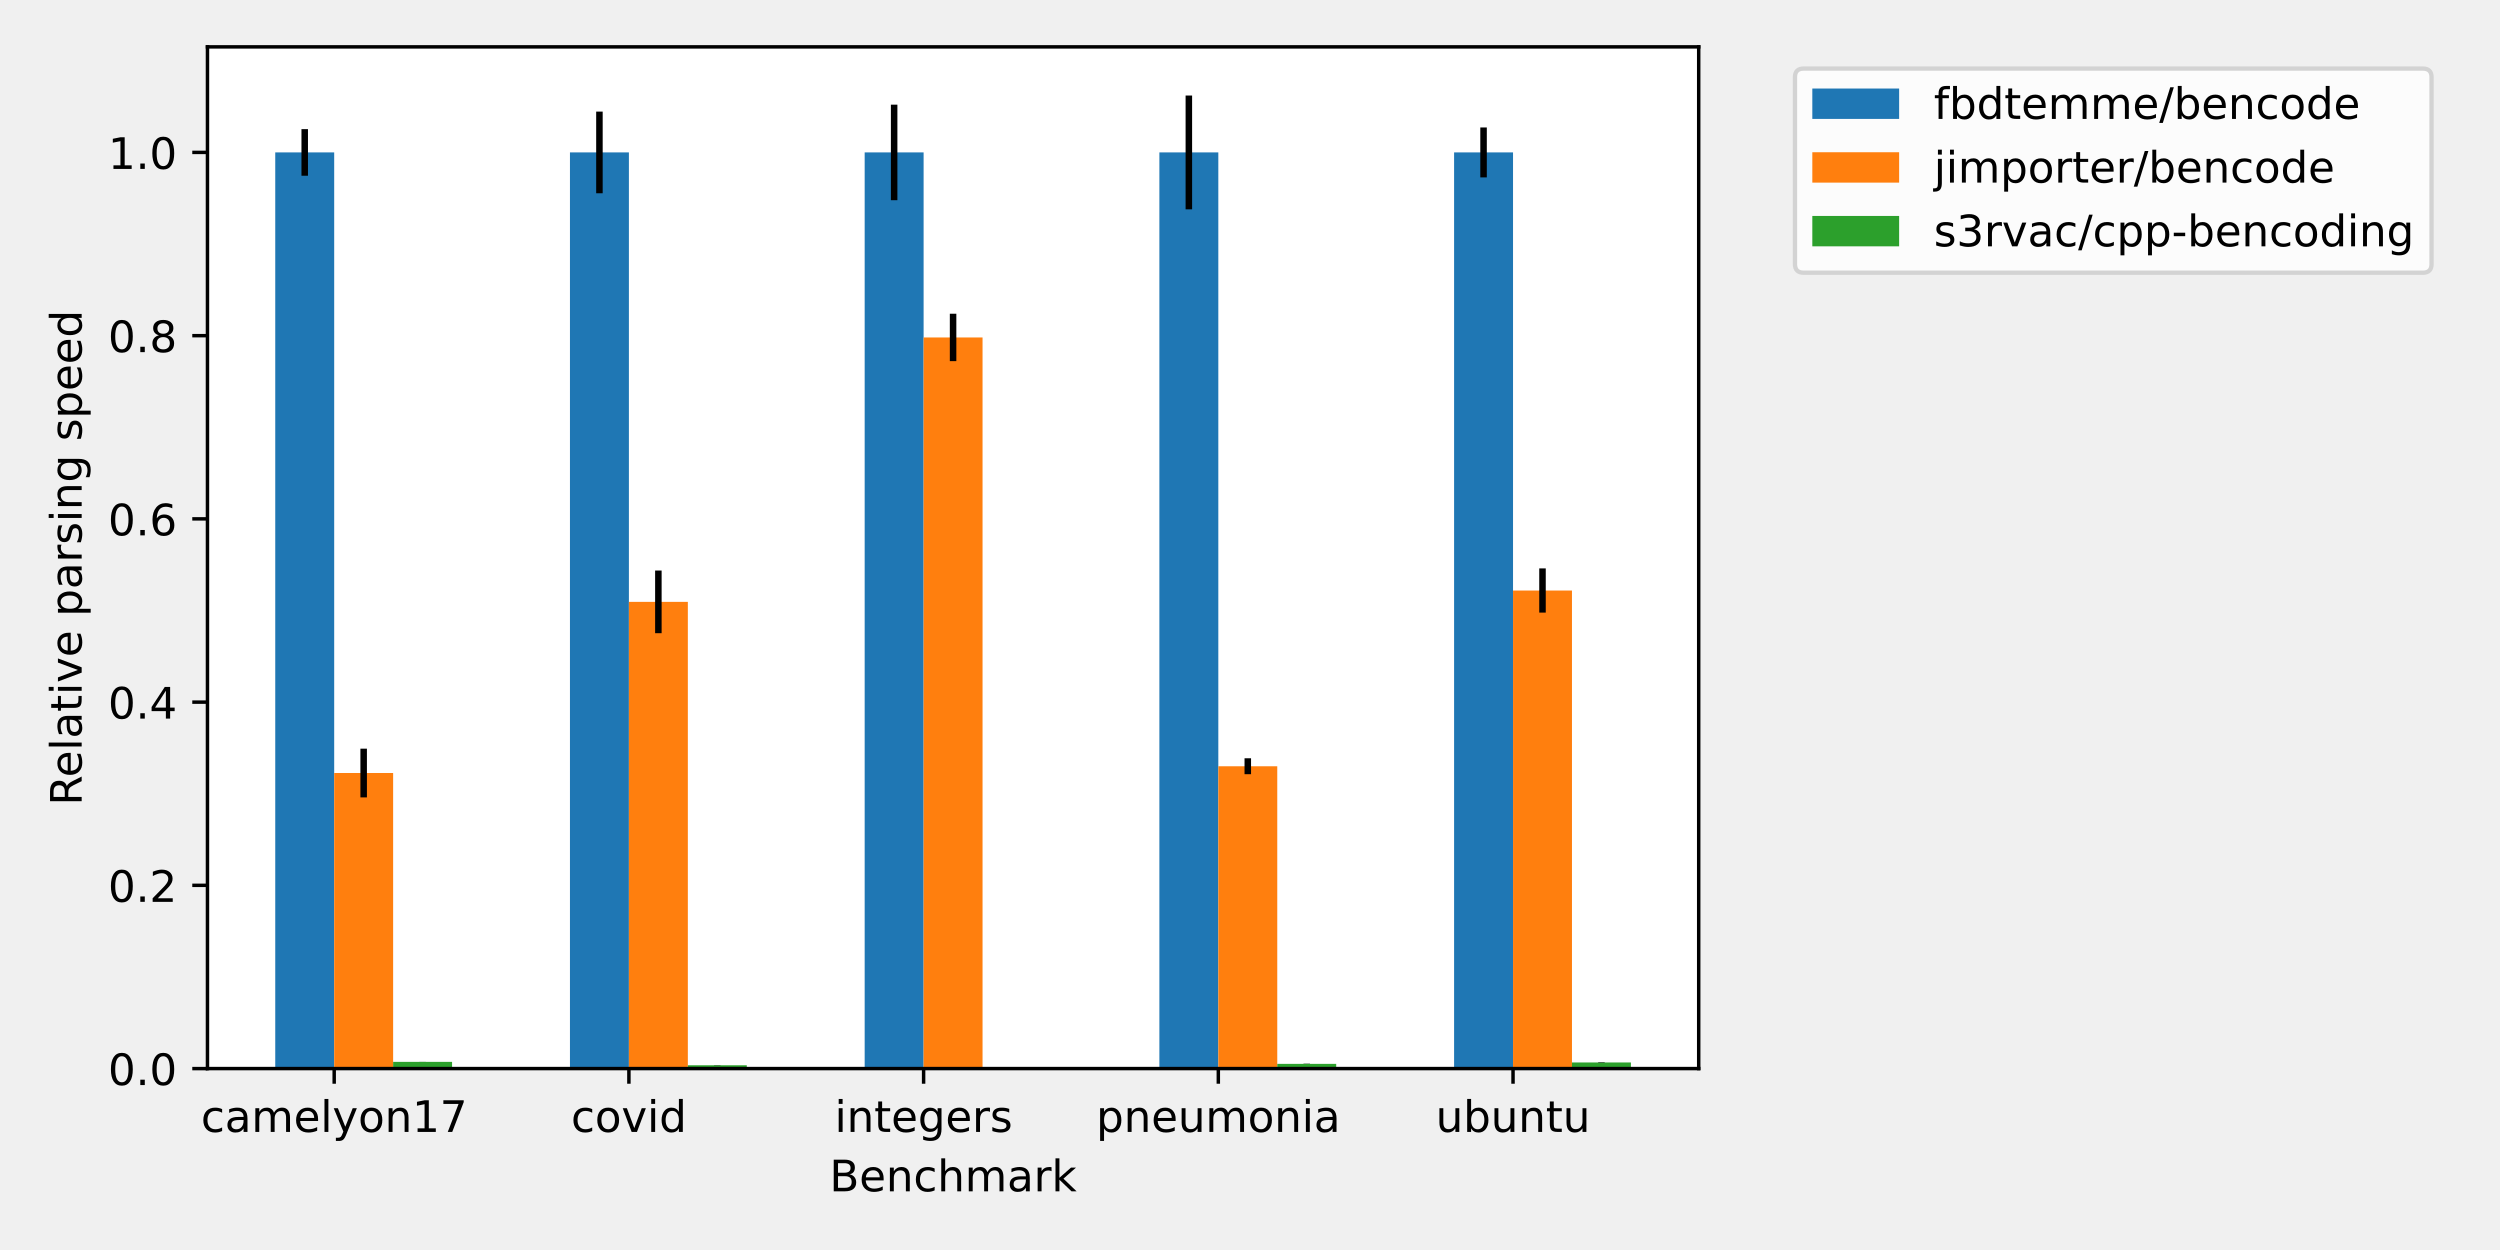
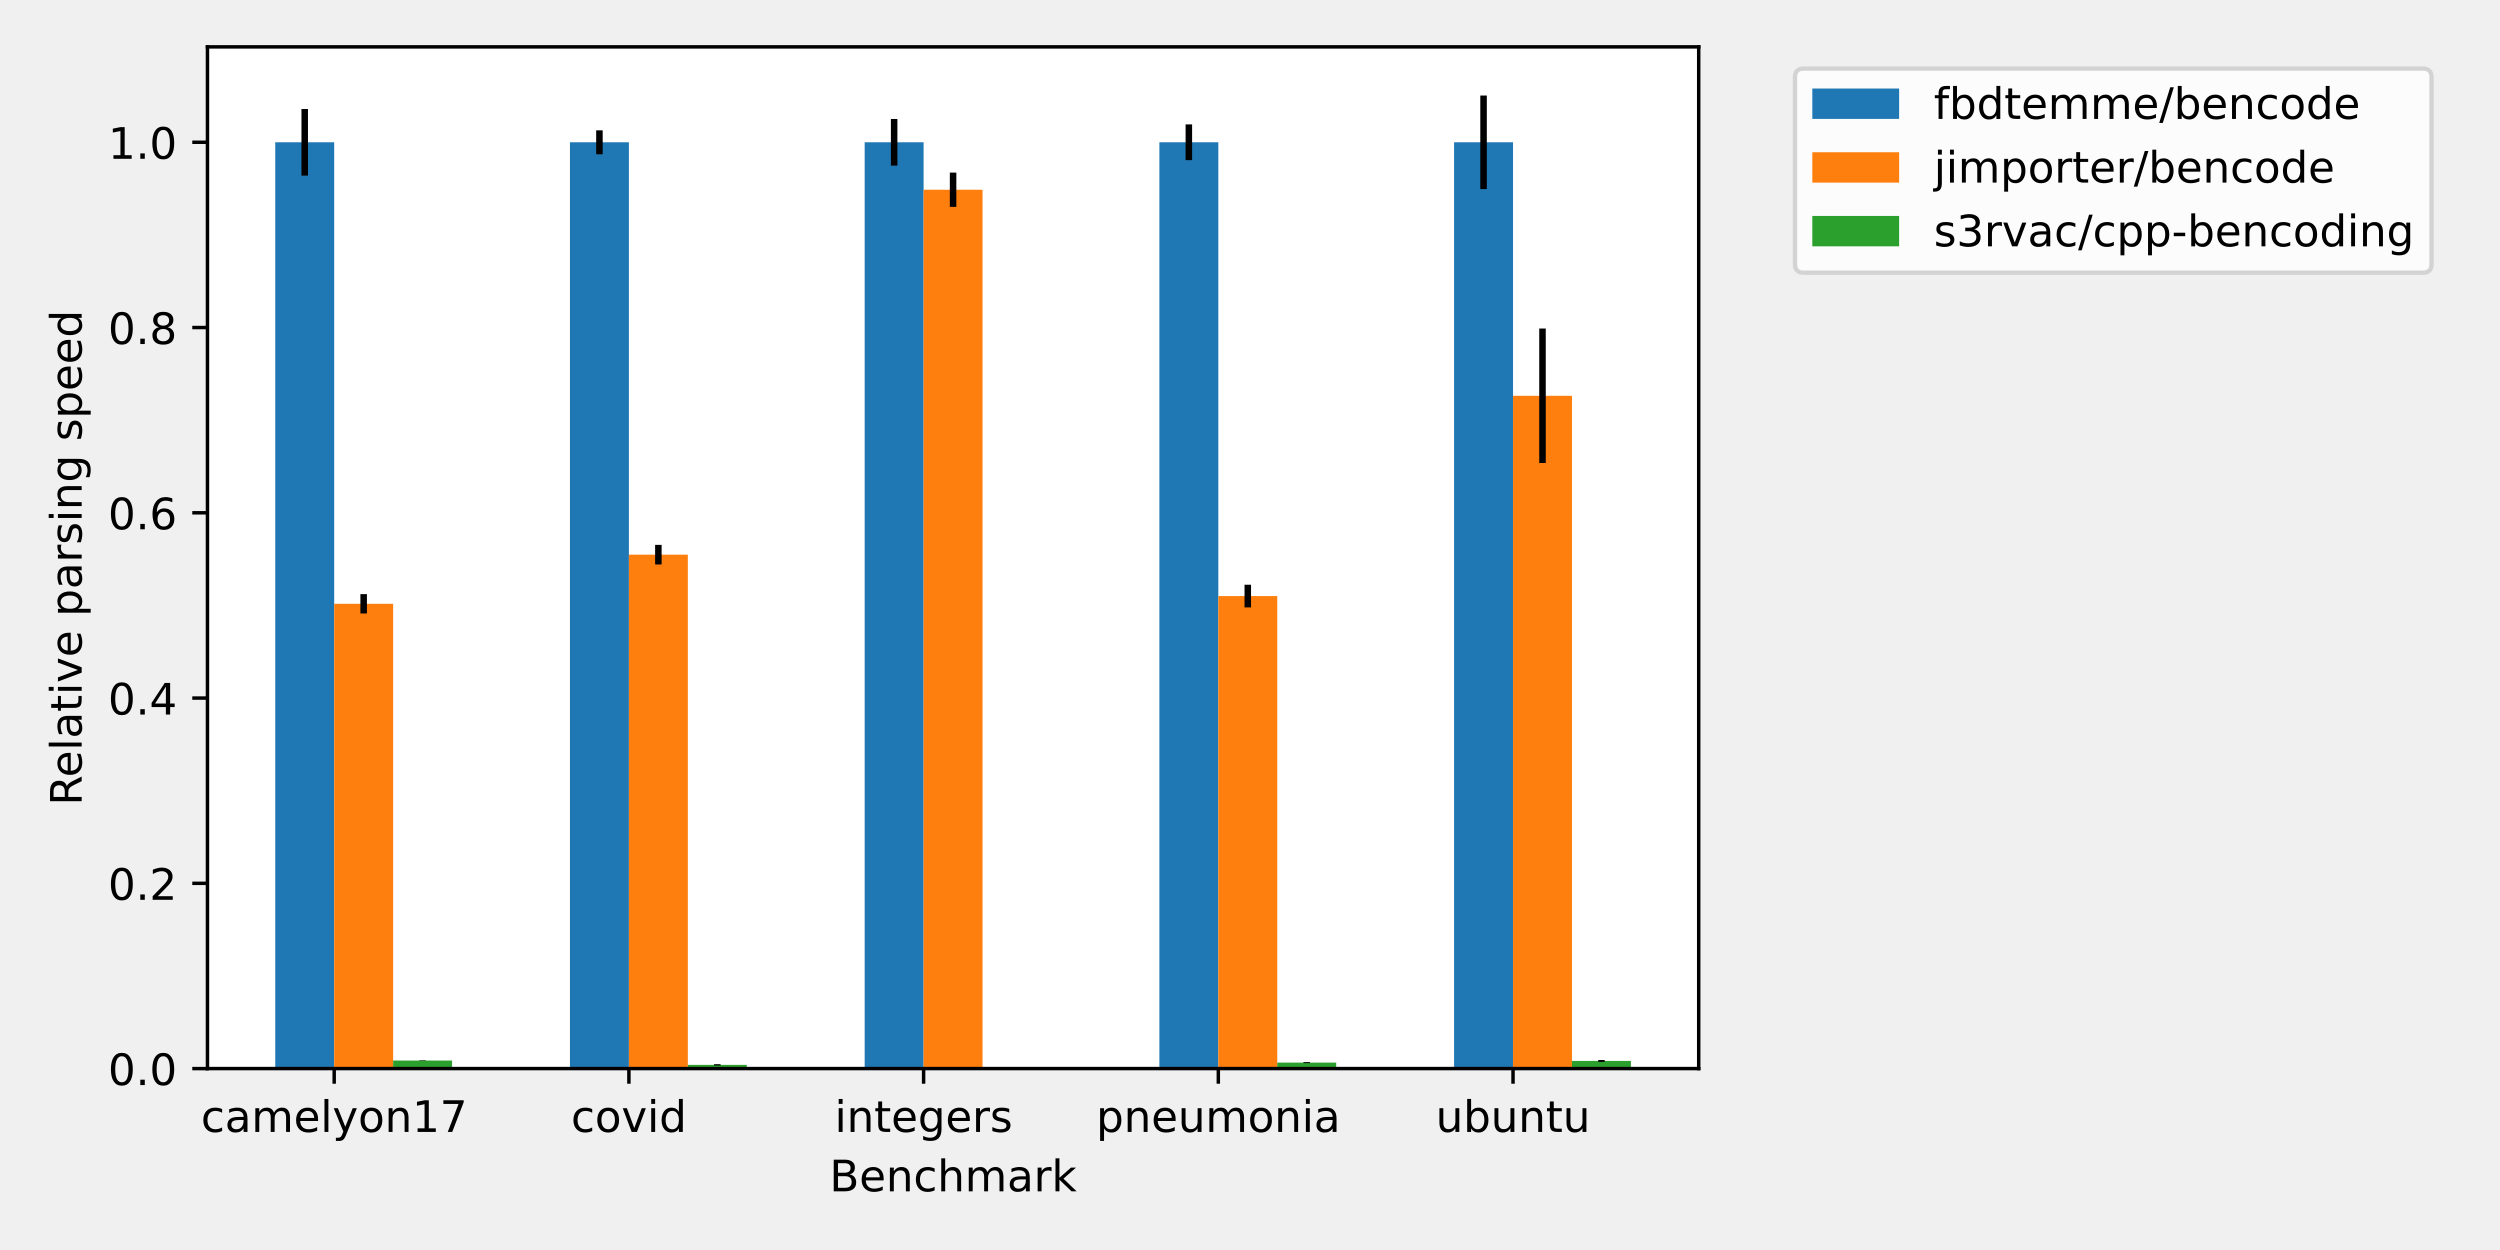
<svg xmlns="http://www.w3.org/2000/svg" xmlns:xlink="http://www.w3.org/1999/xlink" height="288pt" version="1.1" viewBox="0 0 576 288" width="576pt">
  <defs>
    <style type="text/css">*{stroke-linecap:butt;stroke-linejoin:round;}</style>
  </defs>
  <g id="figure_1">
    <g id="patch_1">
      <path d="M 0 288  L 576 288  L 576 0  L 0 0  z " style="fill:none;" />
    </g>
    <g id="axes_1">
      <g id="patch_2">
        <path d="M 47.8 246.2  L 391.38 246.2  L 391.38 10.8  L 47.8 10.8  z " style="fill:#ffffff;" />
      </g>
      <g id="patch_3">
-         <path clip-path="url(#p74c4c28bf7)" d="M 63.417 246.2  L 76.998 246.2  L 76.998 35.117  L 63.417 35.117  z " style="fill:#1f77b4;" />
+         <path clip-path="url(#p5ca8c4227e)" d="M 63.417 246.2  L 76.998 246.2  L 76.998 32.785  L 63.417 32.785  z " style="fill:#1f77b4;" />
      </g>
      <g id="patch_4">
-         <path clip-path="url(#p74c4c28bf7)" d="M 131.318 246.2  L 144.899 246.2  L 144.899 35.117  L 131.318 35.117  z " style="fill:#1f77b4;" />
+         <path clip-path="url(#p5ca8c4227e)" d="M 131.318 246.2  L 144.899 246.2  L 144.899 32.785  L 131.318 32.785  z " style="fill:#1f77b4;" />
      </g>
      <g id="patch_5">
-         <path clip-path="url(#p74c4c28bf7)" d="M 199.22 246.2  L 212.8 246.2  L 212.8 35.117  L 199.22 35.117  z " style="fill:#1f77b4;" />
+         <path clip-path="url(#p5ca8c4227e)" d="M 199.22 246.2  L 212.8 246.2  L 212.8 32.785  L 199.22 32.785  z " style="fill:#1f77b4;" />
      </g>
      <g id="patch_6">
-         <path clip-path="url(#p74c4c28bf7)" d="M 267.121 246.2  L 280.701 246.2  L 280.701 35.117  L 267.121 35.117  z " style="fill:#1f77b4;" />
+         <path clip-path="url(#p5ca8c4227e)" d="M 267.121 246.2  L 280.701 246.2  L 280.701 32.785  L 267.121 32.785  z " style="fill:#1f77b4;" />
      </g>
      <g id="patch_7">
-         <path clip-path="url(#p74c4c28bf7)" d="M 335.022 246.2  L 348.602 246.2  L 348.602 35.117  L 335.022 35.117  z " style="fill:#1f77b4;" />
+         <path clip-path="url(#p5ca8c4227e)" d="M 335.022 246.2  L 348.602 246.2  L 348.602 32.785  L 335.022 32.785  z " style="fill:#1f77b4;" />
      </g>
      <g id="patch_8">
-         <path clip-path="url(#p74c4c28bf7)" d="M 76.998 246.2  L 90.578 246.2  L 90.578 178.106  L 76.998 178.106  z " style="fill:#ff7f0e;" />
+         <path clip-path="url(#p5ca8c4227e)" d="M 76.998 246.2  L 90.578 246.2  L 90.578 139.121  L 76.998 139.121  z " style="fill:#ff7f0e;" />
      </g>
      <g id="patch_9">
-         <path clip-path="url(#p74c4c28bf7)" d="M 144.899 246.2  L 158.479 246.2  L 158.479 138.668  L 144.899 138.668  z " style="fill:#ff7f0e;" />
+         <path clip-path="url(#p5ca8c4227e)" d="M 144.899 246.2  L 158.479 246.2  L 158.479 127.8  L 144.899 127.8  z " style="fill:#ff7f0e;" />
      </g>
      <g id="patch_10">
-         <path clip-path="url(#p74c4c28bf7)" d="M 212.8 246.2  L 226.38 246.2  L 226.38 77.748  L 212.8 77.748  z " style="fill:#ff7f0e;" />
+         <path clip-path="url(#p5ca8c4227e)" d="M 212.8 246.2  L 226.38 246.2  L 226.38 43.714  L 212.8 43.714  z " style="fill:#ff7f0e;" />
      </g>
      <g id="patch_11">
-         <path clip-path="url(#p74c4c28bf7)" d="M 280.701 246.2  L 294.281 246.2  L 294.281 176.541  L 280.701 176.541  z " style="fill:#ff7f0e;" />
+         <path clip-path="url(#p5ca8c4227e)" d="M 280.701 246.2  L 294.281 246.2  L 294.281 137.331  L 280.701 137.331  z " style="fill:#ff7f0e;" />
      </g>
      <g id="patch_12">
-         <path clip-path="url(#p74c4c28bf7)" d="M 348.602 246.2  L 362.182 246.2  L 362.182 136.054  L 348.602 136.054  z " style="fill:#ff7f0e;" />
+         <path clip-path="url(#p5ca8c4227e)" d="M 348.602 246.2  L 362.182 246.2  L 362.182 91.185  L 348.602 91.185  z " style="fill:#ff7f0e;" />
      </g>
      <g id="patch_13">
-         <path clip-path="url(#p74c4c28bf7)" d="M 90.578 246.2  L 104.158 246.2  L 104.158 244.65  L 90.578 244.65  z " style="fill:#2ca02c;" />
+         <path clip-path="url(#p5ca8c4227e)" d="M 90.578 246.2  L 104.158 246.2  L 104.158 244.343  L 90.578 244.343  z " style="fill:#2ca02c;" />
      </g>
      <g id="patch_14">
-         <path clip-path="url(#p74c4c28bf7)" d="M 158.479 246.2  L 172.059 246.2  L 172.059 245.439  L 158.479 245.439  z " style="fill:#2ca02c;" />
+         <path clip-path="url(#p5ca8c4227e)" d="M 158.479 246.2  L 172.059 246.2  L 172.059 245.347  L 158.479 245.347  z " style="fill:#2ca02c;" />
      </g>
      <g id="patch_15">
-         <path clip-path="url(#p74c4c28bf7)" d="M 226.38 246.2  L 239.96 246.2  L 239.96 246.124  L 226.38 246.124  z " style="fill:#2ca02c;" />
+         <path clip-path="url(#p5ca8c4227e)" d="M 226.38 246.2  L 239.96 246.2  L 239.96 246.114  L 226.38 246.114  z " style="fill:#2ca02c;" />
      </g>
      <g id="patch_16">
-         <path clip-path="url(#p74c4c28bf7)" d="M 294.281 246.2  L 307.862 246.2  L 307.862 245.113  L 294.281 245.113  z " style="fill:#2ca02c;" />
+         <path clip-path="url(#p5ca8c4227e)" d="M 294.281 246.2  L 307.862 246.2  L 307.862 244.827  L 294.281 244.827  z " style="fill:#2ca02c;" />
      </g>
      <g id="patch_17">
-         <path clip-path="url(#p74c4c28bf7)" d="M 362.182 246.2  L 375.763 246.2  L 375.763 244.786  L 362.182 244.786  z " style="fill:#2ca02c;" />
+         <path clip-path="url(#p5ca8c4227e)" d="M 362.182 246.2  L 375.763 246.2  L 375.763 244.445  L 362.182 244.445  z " style="fill:#2ca02c;" />
      </g>
      <g id="matplotlib.axis_1">
        <g id="xtick_1">
          <g id="line2d_1">
            <defs>
-               <path d="M 0 0  L 0 3.5  " id="m44482d75d8" style="stroke:#000000;stroke-width:0.8;" />
-             </defs>
-             <g>
-               <use style="stroke:#000000;stroke-width:0.8;" x="76.998" xlink:href="#m44482d75d8" y="246.2" />
+               <path d="M 0 0  L 0 3.5  " id="mc09856faaf" style="stroke:#000000;stroke-width:0.8;" />
+             </defs>
+             <g>
+               <use style="stroke:#000000;stroke-width:0.8;" x="76.998" xlink:href="#mc09856faaf" y="246.2" />
            </g>
          </g>
          <g id="text_1">
            <g transform="translate(46.29829 260.7984)scale(0.1 -0.1)">
              <defs>
                <path d="M 48.781 52.594  L 48.781 44.188  Q 44.969 46.297 41.141 47.344  Q 37.312 48.391 33.406 48.391  Q 24.656 48.391 19.812 42.844  Q 14.984 37.312 14.984 27.297  Q 14.984 17.281 19.812 11.734  Q 24.656 6.203 33.406 6.203  Q 37.312 6.203 41.141 7.25  Q 44.969 8.297 48.781 10.406  L 48.781 2.094  Q 45.016 0.344 40.984 -0.531  Q 36.969 -1.422 32.422 -1.422  Q 20.062 -1.422 12.781 6.344  Q 5.516 14.109 5.516 27.297  Q 5.516 40.672 12.859 48.328  Q 20.219 56 33.016 56  Q 37.156 56 41.109 55.141  Q 45.062 54.297 48.781 52.594  z " id="DejaVuSans-99" />
                <path d="M 34.281 27.484  Q 23.391 27.484 19.188 25  Q 14.984 22.516 14.984 16.5  Q 14.984 11.719 18.141 8.906  Q 21.297 6.109 26.703 6.109  Q 34.188 6.109 38.703 11.406  Q 43.219 16.703 43.219 25.484  L 43.219 27.484  z M 52.203 31.203  L 52.203 0  L 43.219 0  L 43.219 8.297  Q 40.141 3.328 35.547 0.953  Q 30.953 -1.422 24.312 -1.422  Q 15.922 -1.422 10.953 3.297  Q 6 8.016 6 15.922  Q 6 25.141 12.172 29.828  Q 18.359 34.516 30.609 34.516  L 43.219 34.516  L 43.219 35.406  Q 43.219 41.609 39.141 45  Q 35.062 48.391 27.688 48.391  Q 23 48.391 18.547 47.266  Q 14.109 46.141 10.016 43.891  L 10.016 52.203  Q 14.938 54.109 19.578 55.047  Q 24.219 56 28.609 56  Q 40.484 56 46.344 49.844  Q 52.203 43.703 52.203 31.203  z " id="DejaVuSans-97" />
                <path d="M 52 44.188  Q 55.375 50.25 60.062 53.125  Q 64.75 56 71.094 56  Q 79.641 56 84.281 50.016  Q 88.922 44.047 88.922 33.016  L 88.922 0  L 79.891 0  L 79.891 32.719  Q 79.891 40.578 77.094 44.375  Q 74.312 48.188 68.609 48.188  Q 61.625 48.188 57.562 43.547  Q 53.516 38.922 53.516 30.906  L 53.516 0  L 44.484 0  L 44.484 32.719  Q 44.484 40.625 41.703 44.406  Q 38.922 48.188 33.109 48.188  Q 26.219 48.188 22.156 43.531  Q 18.109 38.875 18.109 30.906  L 18.109 0  L 9.078 0  L 9.078 54.688  L 18.109 54.688  L 18.109 46.188  Q 21.188 51.219 25.484 53.609  Q 29.781 56 35.688 56  Q 41.656 56 45.828 52.969  Q 50 49.953 52 44.188  z " id="DejaVuSans-109" />
                <path d="M 56.203 29.594  L 56.203 25.203  L 14.891 25.203  Q 15.484 15.922 20.484 11.062  Q 25.484 6.203 34.422 6.203  Q 39.594 6.203 44.453 7.469  Q 49.312 8.734 54.109 11.281  L 54.109 2.781  Q 49.266 0.734 44.188 -0.344  Q 39.109 -1.422 33.891 -1.422  Q 20.797 -1.422 13.156 6.188  Q 5.516 13.812 5.516 26.812  Q 5.516 40.234 12.766 48.109  Q 20.016 56 32.328 56  Q 43.359 56 49.781 48.891  Q 56.203 41.797 56.203 29.594  z M 47.219 32.234  Q 47.125 39.594 43.094 43.984  Q 39.062 48.391 32.422 48.391  Q 24.906 48.391 20.391 44.141  Q 15.875 39.891 15.188 32.172  z " id="DejaVuSans-101" />
                <path d="M 9.422 75.984  L 18.406 75.984  L 18.406 0  L 9.422 0  z " id="DejaVuSans-108" />
                <path d="M 32.172 -5.078  Q 28.375 -14.844 24.75 -17.812  Q 21.141 -20.797 15.094 -20.797  L 7.906 -20.797  L 7.906 -13.281  L 13.188 -13.281  Q 16.891 -13.281 18.938 -11.516  Q 21 -9.766 23.484 -3.219  L 25.094 0.875  L 2.984 54.688  L 12.5 54.688  L 29.594 11.922  L 46.688 54.688  L 56.203 54.688  z " id="DejaVuSans-121" />
                <path d="M 30.609 48.391  Q 23.391 48.391 19.188 42.75  Q 14.984 37.109 14.984 27.297  Q 14.984 17.484 19.156 11.844  Q 23.344 6.203 30.609 6.203  Q 37.797 6.203 41.984 11.859  Q 46.188 17.531 46.188 27.297  Q 46.188 37.016 41.984 42.703  Q 37.797 48.391 30.609 48.391  z M 30.609 56  Q 42.328 56 49.016 48.375  Q 55.719 40.766 55.719 27.297  Q 55.719 13.875 49.016 6.219  Q 42.328 -1.422 30.609 -1.422  Q 18.844 -1.422 12.172 6.219  Q 5.516 13.875 5.516 27.297  Q 5.516 40.766 12.172 48.375  Q 18.844 56 30.609 56  z " id="DejaVuSans-111" />
                <path d="M 54.891 33.016  L 54.891 0  L 45.906 0  L 45.906 32.719  Q 45.906 40.484 42.875 44.328  Q 39.844 48.188 33.797 48.188  Q 26.516 48.188 22.312 43.547  Q 18.109 38.922 18.109 30.906  L 18.109 0  L 9.078 0  L 9.078 54.688  L 18.109 54.688  L 18.109 46.188  Q 21.344 51.125 25.703 53.562  Q 30.078 56 35.797 56  Q 45.219 56 50.047 50.172  Q 54.891 44.344 54.891 33.016  z " id="DejaVuSans-110" />
                <path d="M 12.406 8.297  L 28.516 8.297  L 28.516 63.922  L 10.984 60.406  L 10.984 69.391  L 28.422 72.906  L 38.281 72.906  L 38.281 8.297  L 54.391 8.297  L 54.391 0  L 12.406 0  z " id="DejaVuSans-49" />
                <path d="M 8.203 72.906  L 55.078 72.906  L 55.078 68.703  L 28.609 0  L 18.312 0  L 43.219 64.594  L 8.203 64.594  z " id="DejaVuSans-55" />
              </defs>
              <use xlink:href="#DejaVuSans-99" />
              <use x="54.98" xlink:href="#DejaVuSans-97" />
              <use x="116.26" xlink:href="#DejaVuSans-109" />
              <use x="213.672" xlink:href="#DejaVuSans-101" />
              <use x="275.195" xlink:href="#DejaVuSans-108" />
              <use x="302.979" xlink:href="#DejaVuSans-121" />
              <use x="362.158" xlink:href="#DejaVuSans-111" />
              <use x="423.34" xlink:href="#DejaVuSans-110" />
              <use x="486.719" xlink:href="#DejaVuSans-49" />
              <use x="550.342" xlink:href="#DejaVuSans-55" />
            </g>
          </g>
        </g>
        <g id="xtick_2">
          <g id="line2d_2">
            <g>
-               <use style="stroke:#000000;stroke-width:0.8;" x="144.899" xlink:href="#m44482d75d8" y="246.2" />
+               <use style="stroke:#000000;stroke-width:0.8;" x="144.899" xlink:href="#mc09856faaf" y="246.2" />
            </g>
          </g>
          <g id="text_2">
            <g transform="translate(131.5674 260.7984)scale(0.1 -0.1)">
              <defs>
                <path d="M 2.984 54.688  L 12.5 54.688  L 29.594 8.797  L 46.688 54.688  L 56.203 54.688  L 35.688 0  L 23.484 0  z " id="DejaVuSans-118" />
                <path d="M 9.422 54.688  L 18.406 54.688  L 18.406 0  L 9.422 0  z M 9.422 75.984  L 18.406 75.984  L 18.406 64.594  L 9.422 64.594  z " id="DejaVuSans-105" />
                <path d="M 45.406 46.391  L 45.406 75.984  L 54.391 75.984  L 54.391 0  L 45.406 0  L 45.406 8.203  Q 42.578 3.328 38.25 0.953  Q 33.938 -1.422 27.875 -1.422  Q 17.969 -1.422 11.734 6.484  Q 5.516 14.406 5.516 27.297  Q 5.516 40.188 11.734 48.094  Q 17.969 56 27.875 56  Q 33.938 56 38.25 53.625  Q 42.578 51.266 45.406 46.391  z M 14.797 27.297  Q 14.797 17.391 18.875 11.75  Q 22.953 6.109 30.078 6.109  Q 37.203 6.109 41.297 11.75  Q 45.406 17.391 45.406 27.297  Q 45.406 37.203 41.297 42.844  Q 37.203 48.484 30.078 48.484  Q 22.953 48.484 18.875 42.844  Q 14.797 37.203 14.797 27.297  z " id="DejaVuSans-100" />
              </defs>
              <use xlink:href="#DejaVuSans-99" />
              <use x="54.98" xlink:href="#DejaVuSans-111" />
              <use x="116.162" xlink:href="#DejaVuSans-118" />
              <use x="175.342" xlink:href="#DejaVuSans-105" />
              <use x="203.125" xlink:href="#DejaVuSans-100" />
            </g>
          </g>
        </g>
        <g id="xtick_3">
          <g id="line2d_3">
            <g>
-               <use style="stroke:#000000;stroke-width:0.8;" x="212.8" xlink:href="#m44482d75d8" y="246.2" />
+               <use style="stroke:#000000;stroke-width:0.8;" x="212.8" xlink:href="#mc09856faaf" y="246.2" />
            </g>
          </g>
          <g id="text_3">
            <g transform="translate(192.2944 260.7984)scale(0.1 -0.1)">
              <defs>
                <path d="M 18.312 70.219  L 18.312 54.688  L 36.812 54.688  L 36.812 47.703  L 18.312 47.703  L 18.312 18.016  Q 18.312 11.328 20.141 9.422  Q 21.969 7.516 27.594 7.516  L 36.812 7.516  L 36.812 0  L 27.594 0  Q 17.188 0 13.234 3.875  Q 9.281 7.766 9.281 18.016  L 9.281 47.703  L 2.688 47.703  L 2.688 54.688  L 9.281 54.688  L 9.281 70.219  z " id="DejaVuSans-116" />
                <path d="M 45.406 27.984  Q 45.406 37.75 41.375 43.109  Q 37.359 48.484 30.078 48.484  Q 22.859 48.484 18.828 43.109  Q 14.797 37.75 14.797 27.984  Q 14.797 18.266 18.828 12.891  Q 22.859 7.516 30.078 7.516  Q 37.359 7.516 41.375 12.891  Q 45.406 18.266 45.406 27.984  z M 54.391 6.781  Q 54.391 -7.172 48.188 -13.984  Q 42 -20.797 29.203 -20.797  Q 24.469 -20.797 20.266 -20.094  Q 16.062 -19.391 12.109 -17.922  L 12.109 -9.188  Q 16.062 -11.328 19.922 -12.344  Q 23.781 -13.375 27.781 -13.375  Q 36.625 -13.375 41.016 -8.766  Q 45.406 -4.156 45.406 5.172  L 45.406 9.625  Q 42.625 4.781 38.281 2.391  Q 33.938 0 27.875 0  Q 17.828 0 11.672 7.656  Q 5.516 15.328 5.516 27.984  Q 5.516 40.672 11.672 48.328  Q 17.828 56 27.875 56  Q 33.938 56 38.281 53.609  Q 42.625 51.219 45.406 46.391  L 45.406 54.688  L 54.391 54.688  z " id="DejaVuSans-103" />
                <path d="M 41.109 46.297  Q 39.594 47.172 37.812 47.578  Q 36.031 48 33.891 48  Q 26.266 48 22.188 43.047  Q 18.109 38.094 18.109 28.812  L 18.109 0  L 9.078 0  L 9.078 54.688  L 18.109 54.688  L 18.109 46.188  Q 20.953 51.172 25.484 53.578  Q 30.031 56 36.531 56  Q 37.453 56 38.578 55.875  Q 39.703 55.766 41.062 55.516  z " id="DejaVuSans-114" />
                <path d="M 44.281 53.078  L 44.281 44.578  Q 40.484 46.531 36.375 47.5  Q 32.281 48.484 27.875 48.484  Q 21.188 48.484 17.844 46.438  Q 14.5 44.391 14.5 40.281  Q 14.5 37.156 16.891 35.375  Q 19.281 33.594 26.516 31.984  L 29.594 31.297  Q 39.156 29.25 43.188 25.516  Q 47.219 21.781 47.219 15.094  Q 47.219 7.469 41.188 3.016  Q 35.156 -1.422 24.609 -1.422  Q 20.219 -1.422 15.453 -0.562  Q 10.688 0.297 5.422 2  L 5.422 11.281  Q 10.406 8.688 15.234 7.391  Q 20.062 6.109 24.812 6.109  Q 31.156 6.109 34.562 8.281  Q 37.984 10.453 37.984 14.406  Q 37.984 18.062 35.516 20.016  Q 33.062 21.969 24.703 23.781  L 21.578 24.516  Q 13.234 26.266 9.516 29.906  Q 5.812 33.547 5.812 39.891  Q 5.812 47.609 11.281 51.797  Q 16.75 56 26.812 56  Q 31.781 56 36.172 55.266  Q 40.578 54.547 44.281 53.078  z " id="DejaVuSans-115" />
              </defs>
              <use xlink:href="#DejaVuSans-105" />
              <use x="27.783" xlink:href="#DejaVuSans-110" />
              <use x="91.162" xlink:href="#DejaVuSans-116" />
              <use x="130.371" xlink:href="#DejaVuSans-101" />
              <use x="191.895" xlink:href="#DejaVuSans-103" />
              <use x="255.371" xlink:href="#DejaVuSans-101" />
              <use x="316.895" xlink:href="#DejaVuSans-114" />
              <use x="358.008" xlink:href="#DejaVuSans-115" />
            </g>
          </g>
        </g>
        <g id="xtick_4">
          <g id="line2d_4">
            <g>
-               <use style="stroke:#000000;stroke-width:0.8;" x="280.701" xlink:href="#m44482d75d8" y="246.2" />
+               <use style="stroke:#000000;stroke-width:0.8;" x="280.701" xlink:href="#mc09856faaf" y="246.2" />
            </g>
          </g>
          <g id="text_4">
            <g transform="translate(252.5612 260.7984)scale(0.1 -0.1)">
              <defs>
                <path d="M 18.109 8.203  L 18.109 -20.797  L 9.078 -20.797  L 9.078 54.688  L 18.109 54.688  L 18.109 46.391  Q 20.953 51.266 25.266 53.625  Q 29.594 56 35.594 56  Q 45.562 56 51.781 48.094  Q 58.016 40.188 58.016 27.297  Q 58.016 14.406 51.781 6.484  Q 45.562 -1.422 35.594 -1.422  Q 29.594 -1.422 25.266 0.953  Q 20.953 3.328 18.109 8.203  z M 48.688 27.297  Q 48.688 37.203 44.609 42.844  Q 40.531 48.484 33.406 48.484  Q 26.266 48.484 22.188 42.844  Q 18.109 37.203 18.109 27.297  Q 18.109 17.391 22.188 11.75  Q 26.266 6.109 33.406 6.109  Q 40.531 6.109 44.609 11.75  Q 48.688 17.391 48.688 27.297  z " id="DejaVuSans-112" />
                <path d="M 8.5 21.578  L 8.5 54.688  L 17.484 54.688  L 17.484 21.922  Q 17.484 14.156 20.5 10.266  Q 23.531 6.391 29.594 6.391  Q 36.859 6.391 41.078 11.031  Q 45.312 15.672 45.312 23.688  L 45.312 54.688  L 54.297 54.688  L 54.297 0  L 45.312 0  L 45.312 8.406  Q 42.047 3.422 37.719 1  Q 33.406 -1.422 27.688 -1.422  Q 18.266 -1.422 13.375 4.438  Q 8.5 10.297 8.5 21.578  z M 31.109 56  z " id="DejaVuSans-117" />
              </defs>
              <use xlink:href="#DejaVuSans-112" />
              <use x="63.477" xlink:href="#DejaVuSans-110" />
              <use x="126.855" xlink:href="#DejaVuSans-101" />
              <use x="188.379" xlink:href="#DejaVuSans-117" />
              <use x="251.758" xlink:href="#DejaVuSans-109" />
              <use x="349.17" xlink:href="#DejaVuSans-111" />
              <use x="410.352" xlink:href="#DejaVuSans-110" />
              <use x="473.73" xlink:href="#DejaVuSans-105" />
              <use x="501.514" xlink:href="#DejaVuSans-97" />
            </g>
          </g>
        </g>
        <g id="xtick_5">
          <g id="line2d_5">
            <g>
-               <use style="stroke:#000000;stroke-width:0.8;" x="348.602" xlink:href="#m44482d75d8" y="246.2" />
+               <use style="stroke:#000000;stroke-width:0.8;" x="348.602" xlink:href="#mc09856faaf" y="246.2" />
            </g>
          </g>
          <g id="text_5">
            <g transform="translate(330.7929 260.7984)scale(0.1 -0.1)">
              <defs>
                <path d="M 48.688 27.297  Q 48.688 37.203 44.609 42.844  Q 40.531 48.484 33.406 48.484  Q 26.266 48.484 22.188 42.844  Q 18.109 37.203 18.109 27.297  Q 18.109 17.391 22.188 11.75  Q 26.266 6.109 33.406 6.109  Q 40.531 6.109 44.609 11.75  Q 48.688 17.391 48.688 27.297  z M 18.109 46.391  Q 20.953 51.266 25.266 53.625  Q 29.594 56 35.594 56  Q 45.562 56 51.781 48.094  Q 58.016 40.188 58.016 27.297  Q 58.016 14.406 51.781 6.484  Q 45.562 -1.422 35.594 -1.422  Q 29.594 -1.422 25.266 0.953  Q 20.953 3.328 18.109 8.203  L 18.109 0  L 9.078 0  L 9.078 75.984  L 18.109 75.984  z " id="DejaVuSans-98" />
              </defs>
              <use xlink:href="#DejaVuSans-117" />
              <use x="63.379" xlink:href="#DejaVuSans-98" />
              <use x="126.855" xlink:href="#DejaVuSans-117" />
              <use x="190.234" xlink:href="#DejaVuSans-110" />
              <use x="253.613" xlink:href="#DejaVuSans-116" />
              <use x="292.822" xlink:href="#DejaVuSans-117" />
            </g>
          </g>
        </g>
        <g id="text_6">
          <g transform="translate(191.1111 274.4766)scale(0.1 -0.1)">
            <defs>
              <path d="M 19.672 34.812  L 19.672 8.109  L 35.5 8.109  Q 43.453 8.109 47.281 11.406  Q 51.125 14.703 51.125 21.484  Q 51.125 28.328 47.281 31.562  Q 43.453 34.812 35.5 34.812  z M 19.672 64.797  L 19.672 42.828  L 34.281 42.828  Q 41.5 42.828 45.031 45.531  Q 48.578 48.25 48.578 53.812  Q 48.578 59.328 45.031 62.062  Q 41.5 64.797 34.281 64.797  z M 9.812 72.906  L 35.016 72.906  Q 46.297 72.906 52.391 68.219  Q 58.5 63.531 58.5 54.891  Q 58.5 48.188 55.375 44.234  Q 52.25 40.281 46.188 39.312  Q 53.469 37.75 57.5 32.781  Q 61.531 27.828 61.531 20.406  Q 61.531 10.641 54.891 5.312  Q 48.25 0 35.984 0  L 9.812 0  z " id="DejaVuSans-66" />
              <path d="M 54.891 33.016  L 54.891 0  L 45.906 0  L 45.906 32.719  Q 45.906 40.484 42.875 44.328  Q 39.844 48.188 33.797 48.188  Q 26.516 48.188 22.312 43.547  Q 18.109 38.922 18.109 30.906  L 18.109 0  L 9.078 0  L 9.078 75.984  L 18.109 75.984  L 18.109 46.188  Q 21.344 51.125 25.703 53.562  Q 30.078 56 35.797 56  Q 45.219 56 50.047 50.172  Q 54.891 44.344 54.891 33.016  z " id="DejaVuSans-104" />
              <path d="M 9.078 75.984  L 18.109 75.984  L 18.109 31.109  L 44.922 54.688  L 56.391 54.688  L 27.391 29.109  L 57.625 0  L 45.906 0  L 18.109 26.703  L 18.109 0  L 9.078 0  z " id="DejaVuSans-107" />
            </defs>
            <use xlink:href="#DejaVuSans-66" />
            <use x="68.604" xlink:href="#DejaVuSans-101" />
            <use x="130.127" xlink:href="#DejaVuSans-110" />
            <use x="193.506" xlink:href="#DejaVuSans-99" />
            <use x="248.486" xlink:href="#DejaVuSans-104" />
            <use x="311.865" xlink:href="#DejaVuSans-109" />
            <use x="409.277" xlink:href="#DejaVuSans-97" />
            <use x="470.557" xlink:href="#DejaVuSans-114" />
            <use x="511.67" xlink:href="#DejaVuSans-107" />
          </g>
        </g>
      </g>
      <g id="matplotlib.axis_2">
        <g id="ytick_1">
          <g id="line2d_6">
            <defs>
-               <path d="M 0 0  L -3.5 0  " id="m1aacd963d6" style="stroke:#000000;stroke-width:0.8;" />
-             </defs>
-             <g>
-               <use style="stroke:#000000;stroke-width:0.8;" x="47.8" xlink:href="#m1aacd963d6" y="246.2" />
+               <path d="M 0 0  L -3.5 0  " id="md65acb0eab" style="stroke:#000000;stroke-width:0.8;" />
+             </defs>
+             <g>
+               <use style="stroke:#000000;stroke-width:0.8;" x="47.8" xlink:href="#md65acb0eab" y="246.2" />
            </g>
          </g>
          <g id="text_7">
            <g transform="translate(24.89688 249.9992)scale(0.1 -0.1)">
              <defs>
                <path d="M 31.781 66.406  Q 24.172 66.406 20.328 58.906  Q 16.5 51.422 16.5 36.375  Q 16.5 21.391 20.328 13.891  Q 24.172 6.391 31.781 6.391  Q 39.453 6.391 43.281 13.891  Q 47.125 21.391 47.125 36.375  Q 47.125 51.422 43.281 58.906  Q 39.453 66.406 31.781 66.406  z M 31.781 74.219  Q 44.047 74.219 50.516 64.516  Q 56.984 54.828 56.984 36.375  Q 56.984 17.969 50.516 8.266  Q 44.047 -1.422 31.781 -1.422  Q 19.531 -1.422 13.062 8.266  Q 6.594 17.969 6.594 36.375  Q 6.594 54.828 13.062 64.516  Q 19.531 74.219 31.781 74.219  z " id="DejaVuSans-48" />
                <path d="M 10.688 12.406  L 21 12.406  L 21 0  L 10.688 0  z " id="DejaVuSans-46" />
              </defs>
              <use xlink:href="#DejaVuSans-48" />
              <use x="63.623" xlink:href="#DejaVuSans-46" />
              <use x="95.41" xlink:href="#DejaVuSans-48" />
            </g>
          </g>
        </g>
        <g id="ytick_2">
          <g id="line2d_7">
            <g>
-               <use style="stroke:#000000;stroke-width:0.8;" x="47.8" xlink:href="#m1aacd963d6" y="203.983" />
+               <use style="stroke:#000000;stroke-width:0.8;" x="47.8" xlink:href="#md65acb0eab" y="203.517" />
            </g>
          </g>
          <g id="text_8">
-             <g transform="translate(24.89688 207.7826)scale(0.1 -0.1)">
+             <g transform="translate(24.89688 207.3161)scale(0.1 -0.1)">
              <defs>
                <path d="M 19.188 8.297  L 53.609 8.297  L 53.609 0  L 7.328 0  L 7.328 8.297  Q 12.938 14.109 22.625 23.891  Q 32.328 33.688 34.812 36.531  Q 39.547 41.844 41.422 45.531  Q 43.312 49.219 43.312 52.781  Q 43.312 58.594 39.234 62.25  Q 35.156 65.922 28.609 65.922  Q 23.969 65.922 18.812 64.312  Q 13.672 62.703 7.812 59.422  L 7.812 69.391  Q 13.766 71.781 18.938 73  Q 24.125 74.219 28.422 74.219  Q 39.75 74.219 46.484 68.547  Q 53.219 62.891 53.219 53.422  Q 53.219 48.922 51.531 44.891  Q 49.859 40.875 45.406 35.406  Q 44.188 33.984 37.641 27.219  Q 31.109 20.453 19.188 8.297  z " id="DejaVuSans-50" />
              </defs>
              <use xlink:href="#DejaVuSans-48" />
              <use x="63.623" xlink:href="#DejaVuSans-46" />
              <use x="95.41" xlink:href="#DejaVuSans-50" />
            </g>
          </g>
        </g>
        <g id="ytick_3">
          <g id="line2d_8">
            <g>
-               <use style="stroke:#000000;stroke-width:0.8;" x="47.8" xlink:href="#m1aacd963d6" y="161.767" />
+               <use style="stroke:#000000;stroke-width:0.8;" x="47.8" xlink:href="#md65acb0eab" y="160.834" />
            </g>
          </g>
          <g id="text_9">
-             <g transform="translate(24.89688 165.566)scale(0.1 -0.1)">
+             <g transform="translate(24.89688 164.633)scale(0.1 -0.1)">
              <defs>
                <path d="M 37.797 64.312  L 12.891 25.391  L 37.797 25.391  z M 35.203 72.906  L 47.609 72.906  L 47.609 25.391  L 58.016 25.391  L 58.016 17.188  L 47.609 17.188  L 47.609 0  L 37.797 0  L 37.797 17.188  L 4.891 17.188  L 4.891 26.703  z " id="DejaVuSans-52" />
              </defs>
              <use xlink:href="#DejaVuSans-48" />
              <use x="63.623" xlink:href="#DejaVuSans-46" />
              <use x="95.41" xlink:href="#DejaVuSans-52" />
            </g>
          </g>
        </g>
        <g id="ytick_4">
          <g id="line2d_9">
            <g>
-               <use style="stroke:#000000;stroke-width:0.8;" x="47.8" xlink:href="#m1aacd963d6" y="119.55" />
+               <use style="stroke:#000000;stroke-width:0.8;" x="47.8" xlink:href="#md65acb0eab" y="118.151" />
            </g>
          </g>
          <g id="text_10">
-             <g transform="translate(24.89688 123.3494)scale(0.1 -0.1)">
+             <g transform="translate(24.89688 121.9499)scale(0.1 -0.1)">
              <defs>
                <path d="M 33.016 40.375  Q 26.375 40.375 22.484 35.828  Q 18.609 31.297 18.609 23.391  Q 18.609 15.531 22.484 10.953  Q 26.375 6.391 33.016 6.391  Q 39.656 6.391 43.531 10.953  Q 47.406 15.531 47.406 23.391  Q 47.406 31.297 43.531 35.828  Q 39.656 40.375 33.016 40.375  z M 52.594 71.297  L 52.594 62.312  Q 48.875 64.062 45.094 64.984  Q 41.312 65.922 37.594 65.922  Q 27.828 65.922 22.672 59.328  Q 17.531 52.734 16.797 39.406  Q 19.672 43.656 24.016 45.922  Q 28.375 48.188 33.594 48.188  Q 44.578 48.188 50.953 41.516  Q 57.328 34.859 57.328 23.391  Q 57.328 12.156 50.688 5.359  Q 44.047 -1.422 33.016 -1.422  Q 20.359 -1.422 13.672 8.266  Q 6.984 17.969 6.984 36.375  Q 6.984 53.656 15.188 63.938  Q 23.391 74.219 37.203 74.219  Q 40.922 74.219 44.703 73.484  Q 48.484 72.75 52.594 71.297  z " id="DejaVuSans-54" />
              </defs>
              <use xlink:href="#DejaVuSans-48" />
              <use x="63.623" xlink:href="#DejaVuSans-46" />
              <use x="95.41" xlink:href="#DejaVuSans-54" />
            </g>
          </g>
        </g>
        <g id="ytick_5">
          <g id="line2d_10">
            <g>
-               <use style="stroke:#000000;stroke-width:0.8;" x="47.8" xlink:href="#m1aacd963d6" y="77.334" />
+               <use style="stroke:#000000;stroke-width:0.8;" x="47.8" xlink:href="#md65acb0eab" y="75.468" />
            </g>
          </g>
          <g id="text_11">
-             <g transform="translate(24.89688 81.13279)scale(0.1 -0.1)">
+             <g transform="translate(24.89688 79.26683)scale(0.1 -0.1)">
              <defs>
                <path d="M 31.781 34.625  Q 24.75 34.625 20.719 30.859  Q 16.703 27.094 16.703 20.516  Q 16.703 13.922 20.719 10.156  Q 24.75 6.391 31.781 6.391  Q 38.812 6.391 42.859 10.172  Q 46.922 13.969 46.922 20.516  Q 46.922 27.094 42.891 30.859  Q 38.875 34.625 31.781 34.625  z M 21.922 38.812  Q 15.578 40.375 12.031 44.719  Q 8.5 49.078 8.5 55.328  Q 8.5 64.062 14.719 69.141  Q 20.953 74.219 31.781 74.219  Q 42.672 74.219 48.875 69.141  Q 55.078 64.062 55.078 55.328  Q 55.078 49.078 51.531 44.719  Q 48 40.375 41.703 38.812  Q 48.828 37.156 52.797 32.312  Q 56.781 27.484 56.781 20.516  Q 56.781 9.906 50.312 4.234  Q 43.844 -1.422 31.781 -1.422  Q 19.734 -1.422 13.25 4.234  Q 6.781 9.906 6.781 20.516  Q 6.781 27.484 10.781 32.312  Q 14.797 37.156 21.922 38.812  z M 18.312 54.391  Q 18.312 48.734 21.844 45.562  Q 25.391 42.391 31.781 42.391  Q 38.141 42.391 41.719 45.562  Q 45.312 48.734 45.312 54.391  Q 45.312 60.062 41.719 63.234  Q 38.141 66.406 31.781 66.406  Q 25.391 66.406 21.844 63.234  Q 18.312 60.062 18.312 54.391  z " id="DejaVuSans-56" />
              </defs>
              <use xlink:href="#DejaVuSans-48" />
              <use x="63.623" xlink:href="#DejaVuSans-46" />
              <use x="95.41" xlink:href="#DejaVuSans-56" />
            </g>
          </g>
        </g>
        <g id="ytick_6">
          <g id="line2d_11">
            <g>
-               <use style="stroke:#000000;stroke-width:0.8;" x="47.8" xlink:href="#m1aacd963d6" y="35.117" />
+               <use style="stroke:#000000;stroke-width:0.8;" x="47.8" xlink:href="#md65acb0eab" y="32.785" />
            </g>
          </g>
          <g id="text_12">
-             <g transform="translate(24.89688 38.91618)scale(0.1 -0.1)">
+             <g transform="translate(24.89688 36.58374)scale(0.1 -0.1)">
              <use xlink:href="#DejaVuSans-49" />
              <use x="63.623" xlink:href="#DejaVuSans-46" />
              <use x="95.41" xlink:href="#DejaVuSans-48" />
            </g>
          </g>
        </g>
        <g id="text_13">
          <g transform="translate(18.81719 185.5789)rotate(-90)scale(0.1 -0.1)">
            <defs>
              <path d="M 44.391 34.188  Q 47.562 33.109 50.562 29.594  Q 53.562 26.078 56.594 19.922  L 66.609 0  L 56 0  L 46.688 18.703  Q 43.062 26.031 39.672 28.422  Q 36.281 30.812 30.422 30.812  L 19.672 30.812  L 19.672 0  L 9.812 0  L 9.812 72.906  L 32.078 72.906  Q 44.578 72.906 50.734 67.672  Q 56.891 62.453 56.891 51.906  Q 56.891 45.016 53.688 40.469  Q 50.484 35.938 44.391 34.188  z M 19.672 64.797  L 19.672 38.922  L 32.078 38.922  Q 39.203 38.922 42.844 42.219  Q 46.484 45.516 46.484 51.906  Q 46.484 58.297 42.844 61.547  Q 39.203 64.797 32.078 64.797  z " id="DejaVuSans-82" />
              <path id="DejaVuSans-32" />
            </defs>
            <use xlink:href="#DejaVuSans-82" />
            <use x="64.982" xlink:href="#DejaVuSans-101" />
            <use x="126.506" xlink:href="#DejaVuSans-108" />
            <use x="154.289" xlink:href="#DejaVuSans-97" />
            <use x="215.568" xlink:href="#DejaVuSans-116" />
            <use x="254.777" xlink:href="#DejaVuSans-105" />
            <use x="282.561" xlink:href="#DejaVuSans-118" />
            <use x="341.74" xlink:href="#DejaVuSans-101" />
            <use x="403.264" xlink:href="#DejaVuSans-32" />
            <use x="435.051" xlink:href="#DejaVuSans-112" />
            <use x="498.527" xlink:href="#DejaVuSans-97" />
            <use x="559.807" xlink:href="#DejaVuSans-114" />
            <use x="600.92" xlink:href="#DejaVuSans-115" />
            <use x="653.02" xlink:href="#DejaVuSans-105" />
            <use x="680.803" xlink:href="#DejaVuSans-110" />
            <use x="744.182" xlink:href="#DejaVuSans-103" />
            <use x="807.658" xlink:href="#DejaVuSans-32" />
            <use x="839.445" xlink:href="#DejaVuSans-115" />
            <use x="891.545" xlink:href="#DejaVuSans-112" />
            <use x="955.021" xlink:href="#DejaVuSans-101" />
            <use x="1016.545" xlink:href="#DejaVuSans-101" />
            <use x="1078.068" xlink:href="#DejaVuSans-100" />
          </g>
        </g>
      </g>
      <g id="LineCollection_1">
-         <path clip-path="url(#p74c4c28bf7)" d="M 70.207 40.484  L 70.207 29.749  " style="fill:none;stroke:#000000;stroke-width:1.5;" />
-         <path clip-path="url(#p74c4c28bf7)" d="M 138.109 44.527  L 138.109 25.707  " style="fill:none;stroke:#000000;stroke-width:1.5;" />
-         <path clip-path="url(#p74c4c28bf7)" d="M 206.01 46.123  L 206.01 24.111  " style="fill:none;stroke:#000000;stroke-width:1.5;" />
-         <path clip-path="url(#p74c4c28bf7)" d="M 273.911 48.224  L 273.911 22.01  " style="fill:none;stroke:#000000;stroke-width:1.5;" />
-         <path clip-path="url(#p74c4c28bf7)" d="M 341.812 40.867  L 341.812 29.367  " style="fill:none;stroke:#000000;stroke-width:1.5;" />
+         <path clip-path="url(#p5ca8c4227e)" d="M 70.207 40.462  L 70.207 25.107  " style="fill:none;stroke:#000000;stroke-width:1.5;" />
+         <path clip-path="url(#p5ca8c4227e)" d="M 138.109 35.539  L 138.109 30.03  " style="fill:none;stroke:#000000;stroke-width:1.5;" />
+         <path clip-path="url(#p5ca8c4227e)" d="M 206.01 38.15  L 206.01 27.419  " style="fill:none;stroke:#000000;stroke-width:1.5;" />
+         <path clip-path="url(#p5ca8c4227e)" d="M 273.911 36.901  L 273.911 28.668  " style="fill:none;stroke:#000000;stroke-width:1.5;" />
+         <path clip-path="url(#p5ca8c4227e)" d="M 341.812 43.56  L 341.812 22.01  " style="fill:none;stroke:#000000;stroke-width:1.5;" />
      </g>
      <g id="LineCollection_2">
-         <path clip-path="url(#p74c4c28bf7)" d="M 83.788 183.722  L 83.788 172.49  " style="fill:none;stroke:#000000;stroke-width:1.5;" />
-         <path clip-path="url(#p74c4c28bf7)" d="M 151.689 145.884  L 151.689 131.452  " style="fill:none;stroke:#000000;stroke-width:1.5;" />
-         <path clip-path="url(#p74c4c28bf7)" d="M 219.59 83.209  L 219.59 72.286  " style="fill:none;stroke:#000000;stroke-width:1.5;" />
-         <path clip-path="url(#p74c4c28bf7)" d="M 287.491 178.376  L 287.491 174.705  " style="fill:none;stroke:#000000;stroke-width:1.5;" />
-         <path clip-path="url(#p74c4c28bf7)" d="M 355.392 141.142  L 355.392 130.966  " style="fill:none;stroke:#000000;stroke-width:1.5;" />
+         <path clip-path="url(#p5ca8c4227e)" d="M 83.788 141.346  L 83.788 136.895  " style="fill:none;stroke:#000000;stroke-width:1.5;" />
+         <path clip-path="url(#p5ca8c4227e)" d="M 151.689 130.059  L 151.689 125.542  " style="fill:none;stroke:#000000;stroke-width:1.5;" />
+         <path clip-path="url(#p5ca8c4227e)" d="M 219.59 47.663  L 219.59 39.765  " style="fill:none;stroke:#000000;stroke-width:1.5;" />
+         <path clip-path="url(#p5ca8c4227e)" d="M 287.491 139.945  L 287.491 134.717  " style="fill:none;stroke:#000000;stroke-width:1.5;" />
+         <path clip-path="url(#p5ca8c4227e)" d="M 355.392 106.681  L 355.392 75.689  " style="fill:none;stroke:#000000;stroke-width:1.5;" />
      </g>
      <g id="LineCollection_3">
-         <path clip-path="url(#p74c4c28bf7)" d="M 97.368 244.657  L 97.368 244.644  " style="fill:none;stroke:#000000;stroke-width:1.5;" />
-         <path clip-path="url(#p74c4c28bf7)" d="M 165.269 245.464  L 165.269 245.414  " style="fill:none;stroke:#000000;stroke-width:1.5;" />
-         <path clip-path="url(#p74c4c28bf7)" d="M 233.17 246.125  L 233.17 246.123  " style="fill:none;stroke:#000000;stroke-width:1.5;" />
-         <path clip-path="url(#p74c4c28bf7)" d="M 301.071 245.139  L 301.071 245.087  " style="fill:none;stroke:#000000;stroke-width:1.5;" />
-         <path clip-path="url(#p74c4c28bf7)" d="M 368.973 244.837  L 368.973 244.735  " style="fill:none;stroke:#000000;stroke-width:1.5;" />
+         <path clip-path="url(#p5ca8c4227e)" d="M 97.368 244.397  L 97.368 244.29  " style="fill:none;stroke:#000000;stroke-width:1.5;" />
+         <path clip-path="url(#p5ca8c4227e)" d="M 165.269 245.5  L 165.269 245.195  " style="fill:none;stroke:#000000;stroke-width:1.5;" />
+         <path clip-path="url(#p5ca8c4227e)" d="M 233.17 246.12  L 233.17 246.109  " style="fill:none;stroke:#000000;stroke-width:1.5;" />
+         <path clip-path="url(#p5ca8c4227e)" d="M 301.071 244.945  L 301.071 244.71  " style="fill:none;stroke:#000000;stroke-width:1.5;" />
+         <path clip-path="url(#p5ca8c4227e)" d="M 368.973 244.672  L 368.973 244.217  " style="fill:none;stroke:#000000;stroke-width:1.5;" />
      </g>
      <g id="patch_18">
        <path d="M 47.8 246.2  L 47.8 10.8  " style="fill:none;stroke:#000000;stroke-linecap:square;stroke-linejoin:miter;stroke-width:0.8;" />
      </g>
      <g id="patch_19">
        <path d="M 391.38 246.2  L 391.38 10.8  " style="fill:none;stroke:#000000;stroke-linecap:square;stroke-linejoin:miter;stroke-width:0.8;" />
      </g>
      <g id="patch_20">
        <path d="M 47.8 246.2  L 391.38 246.2  " style="fill:none;stroke:#000000;stroke-linecap:square;stroke-linejoin:miter;stroke-width:0.8;" />
      </g>
      <g id="patch_21">
        <path d="M 47.8 10.8  L 391.38 10.8  " style="fill:none;stroke:#000000;stroke-linecap:square;stroke-linejoin:miter;stroke-width:0.8;" />
      </g>
      <g id="legend_1">
        <g id="patch_22">
          <path d="M 415.559 62.834  L 558.228 62.834  Q 560.228 62.834 560.228 60.834  L 560.228 17.8  Q 560.228 15.8 558.228 15.8  L 415.559 15.8  Q 413.559 15.8 413.559 17.8  L 413.559 60.834  Q 413.559 62.834 415.559 62.834  z " style="fill:#ffffff;opacity:0.8;stroke:#cccccc;stroke-linejoin:miter;" />
        </g>
        <g id="patch_23">
          <path d="M 417.559 27.398  L 437.559 27.398  L 437.559 20.398  L 417.559 20.398  z " style="fill:#1f77b4;" />
        </g>
        <g id="text_14">
          <g transform="translate(445.559 27.39844)scale(0.1 -0.1)">
            <defs>
              <path d="M 37.109 75.984  L 37.109 68.5  L 28.516 68.5  Q 23.688 68.5 21.797 66.547  Q 19.922 64.594 19.922 59.516  L 19.922 54.688  L 34.719 54.688  L 34.719 47.703  L 19.922 47.703  L 19.922 0  L 10.891 0  L 10.891 47.703  L 2.297 47.703  L 2.297 54.688  L 10.891 54.688  L 10.891 58.5  Q 10.891 67.625 15.141 71.797  Q 19.391 75.984 28.609 75.984  z " id="DejaVuSans-102" />
              <path d="M 25.391 72.906  L 33.688 72.906  L 8.297 -9.281  L 0 -9.281  z " id="DejaVuSans-47" />
            </defs>
            <use xlink:href="#DejaVuSans-102" />
            <use x="35.205" xlink:href="#DejaVuSans-98" />
            <use x="98.682" xlink:href="#DejaVuSans-100" />
            <use x="162.158" xlink:href="#DejaVuSans-116" />
            <use x="201.367" xlink:href="#DejaVuSans-101" />
            <use x="262.891" xlink:href="#DejaVuSans-109" />
            <use x="360.303" xlink:href="#DejaVuSans-109" />
            <use x="457.715" xlink:href="#DejaVuSans-101" />
            <use x="519.238" xlink:href="#DejaVuSans-47" />
            <use x="552.93" xlink:href="#DejaVuSans-98" />
            <use x="616.406" xlink:href="#DejaVuSans-101" />
            <use x="677.93" xlink:href="#DejaVuSans-110" />
            <use x="741.309" xlink:href="#DejaVuSans-99" />
            <use x="796.289" xlink:href="#DejaVuSans-111" />
            <use x="857.471" xlink:href="#DejaVuSans-100" />
            <use x="920.947" xlink:href="#DejaVuSans-101" />
          </g>
        </g>
        <g id="patch_24">
          <path d="M 417.559 42.077  L 437.559 42.077  L 437.559 35.077  L 417.559 35.077  z " style="fill:#ff7f0e;" />
        </g>
        <g id="text_15">
          <g transform="translate(445.559 42.07656)scale(0.1 -0.1)">
            <defs>
              <path d="M 9.422 54.688  L 18.406 54.688  L 18.406 -0.984  Q 18.406 -11.422 14.422 -16.109  Q 10.453 -20.797 1.609 -20.797  L -1.812 -20.797  L -1.812 -13.188  L 0.594 -13.188  Q 5.719 -13.188 7.562 -10.812  Q 9.422 -8.453 9.422 -0.984  z M 9.422 75.984  L 18.406 75.984  L 18.406 64.594  L 9.422 64.594  z " id="DejaVuSans-106" />
            </defs>
            <use xlink:href="#DejaVuSans-106" />
            <use x="27.783" xlink:href="#DejaVuSans-105" />
            <use x="55.566" xlink:href="#DejaVuSans-109" />
            <use x="152.979" xlink:href="#DejaVuSans-112" />
            <use x="216.455" xlink:href="#DejaVuSans-111" />
            <use x="277.637" xlink:href="#DejaVuSans-114" />
            <use x="318.75" xlink:href="#DejaVuSans-116" />
            <use x="357.959" xlink:href="#DejaVuSans-101" />
            <use x="419.482" xlink:href="#DejaVuSans-114" />
            <use x="460.596" xlink:href="#DejaVuSans-47" />
            <use x="494.287" xlink:href="#DejaVuSans-98" />
            <use x="557.764" xlink:href="#DejaVuSans-101" />
            <use x="619.287" xlink:href="#DejaVuSans-110" />
            <use x="682.666" xlink:href="#DejaVuSans-99" />
            <use x="737.646" xlink:href="#DejaVuSans-111" />
            <use x="798.828" xlink:href="#DejaVuSans-100" />
            <use x="862.305" xlink:href="#DejaVuSans-101" />
          </g>
        </g>
        <g id="patch_25">
          <path d="M 417.559 56.755  L 437.559 56.755  L 437.559 49.755  L 417.559 49.755  z " style="fill:#2ca02c;" />
        </g>
        <g id="text_16">
          <g transform="translate(445.559 56.75469)scale(0.1 -0.1)">
            <defs>
              <path d="M 40.578 39.312  Q 47.656 37.797 51.625 33  Q 55.609 28.219 55.609 21.188  Q 55.609 10.406 48.188 4.484  Q 40.766 -1.422 27.094 -1.422  Q 22.516 -1.422 17.656 -0.516  Q 12.797 0.391 7.625 2.203  L 7.625 11.719  Q 11.719 9.328 16.594 8.109  Q 21.484 6.891 26.812 6.891  Q 36.078 6.891 40.938 10.547  Q 45.797 14.203 45.797 21.188  Q 45.797 27.641 41.281 31.266  Q 36.766 34.906 28.719 34.906  L 20.219 34.906  L 20.219 43.016  L 29.109 43.016  Q 36.375 43.016 40.234 45.922  Q 44.094 48.828 44.094 54.297  Q 44.094 59.906 40.109 62.906  Q 36.141 65.922 28.719 65.922  Q 24.656 65.922 20.016 65.031  Q 15.375 64.156 9.812 62.312  L 9.812 71.094  Q 15.438 72.656 20.344 73.438  Q 25.25 74.219 29.594 74.219  Q 40.828 74.219 47.359 69.109  Q 53.906 64.016 53.906 55.328  Q 53.906 49.266 50.438 45.094  Q 46.969 40.922 40.578 39.312  z " id="DejaVuSans-51" />
              <path d="M 4.891 31.391  L 31.203 31.391  L 31.203 23.391  L 4.891 23.391  z " id="DejaVuSans-45" />
            </defs>
            <use xlink:href="#DejaVuSans-115" />
            <use x="52.1" xlink:href="#DejaVuSans-51" />
            <use x="115.723" xlink:href="#DejaVuSans-114" />
            <use x="156.836" xlink:href="#DejaVuSans-118" />
            <use x="216.016" xlink:href="#DejaVuSans-97" />
            <use x="277.295" xlink:href="#DejaVuSans-99" />
            <use x="332.275" xlink:href="#DejaVuSans-47" />
            <use x="365.967" xlink:href="#DejaVuSans-99" />
            <use x="420.947" xlink:href="#DejaVuSans-112" />
            <use x="484.424" xlink:href="#DejaVuSans-112" />
            <use x="547.9" xlink:href="#DejaVuSans-45" />
            <use x="583.984" xlink:href="#DejaVuSans-98" />
            <use x="647.461" xlink:href="#DejaVuSans-101" />
            <use x="708.984" xlink:href="#DejaVuSans-110" />
            <use x="772.363" xlink:href="#DejaVuSans-99" />
            <use x="827.344" xlink:href="#DejaVuSans-111" />
            <use x="888.525" xlink:href="#DejaVuSans-100" />
            <use x="952.002" xlink:href="#DejaVuSans-105" />
            <use x="979.785" xlink:href="#DejaVuSans-110" />
            <use x="1043.164" xlink:href="#DejaVuSans-103" />
          </g>
        </g>
      </g>
    </g>
  </g>
  <defs>
-     <clipPath id="p74c4c28bf7">
+     <clipPath id="p5ca8c4227e">
      <rect height="235.4" width="343.58" x="47.8" y="10.8" />
    </clipPath>
  </defs>
</svg>
